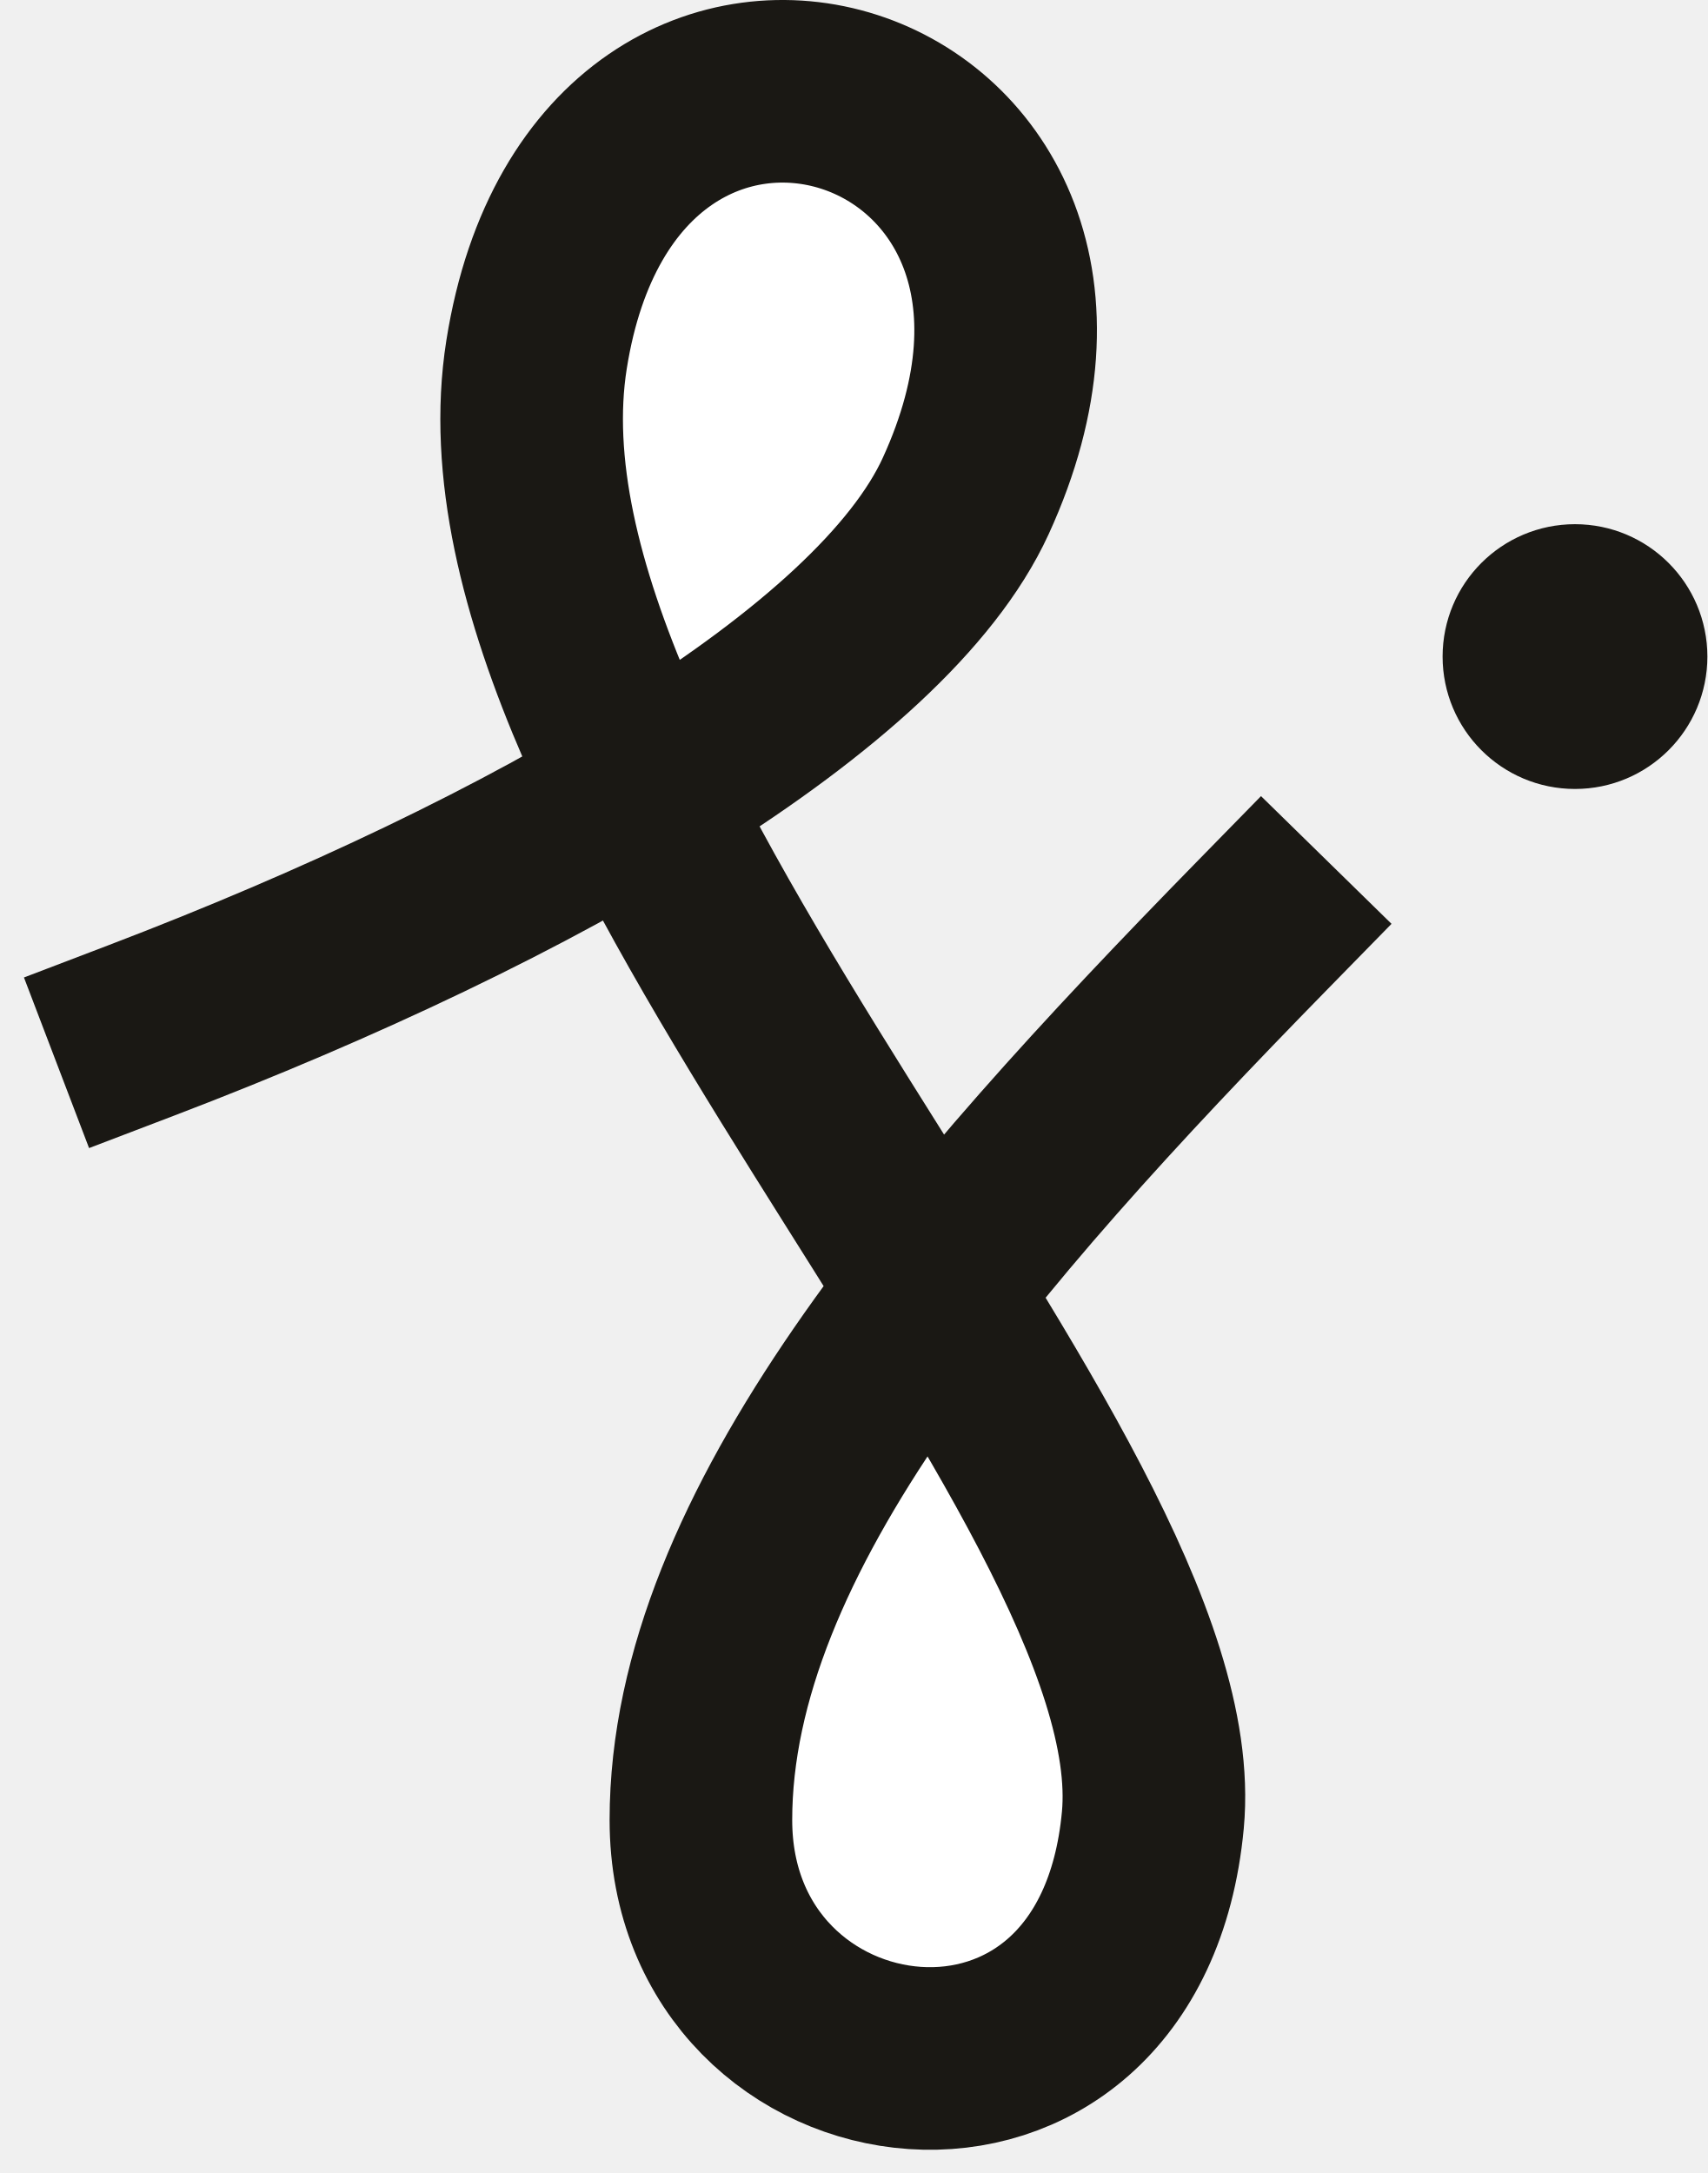
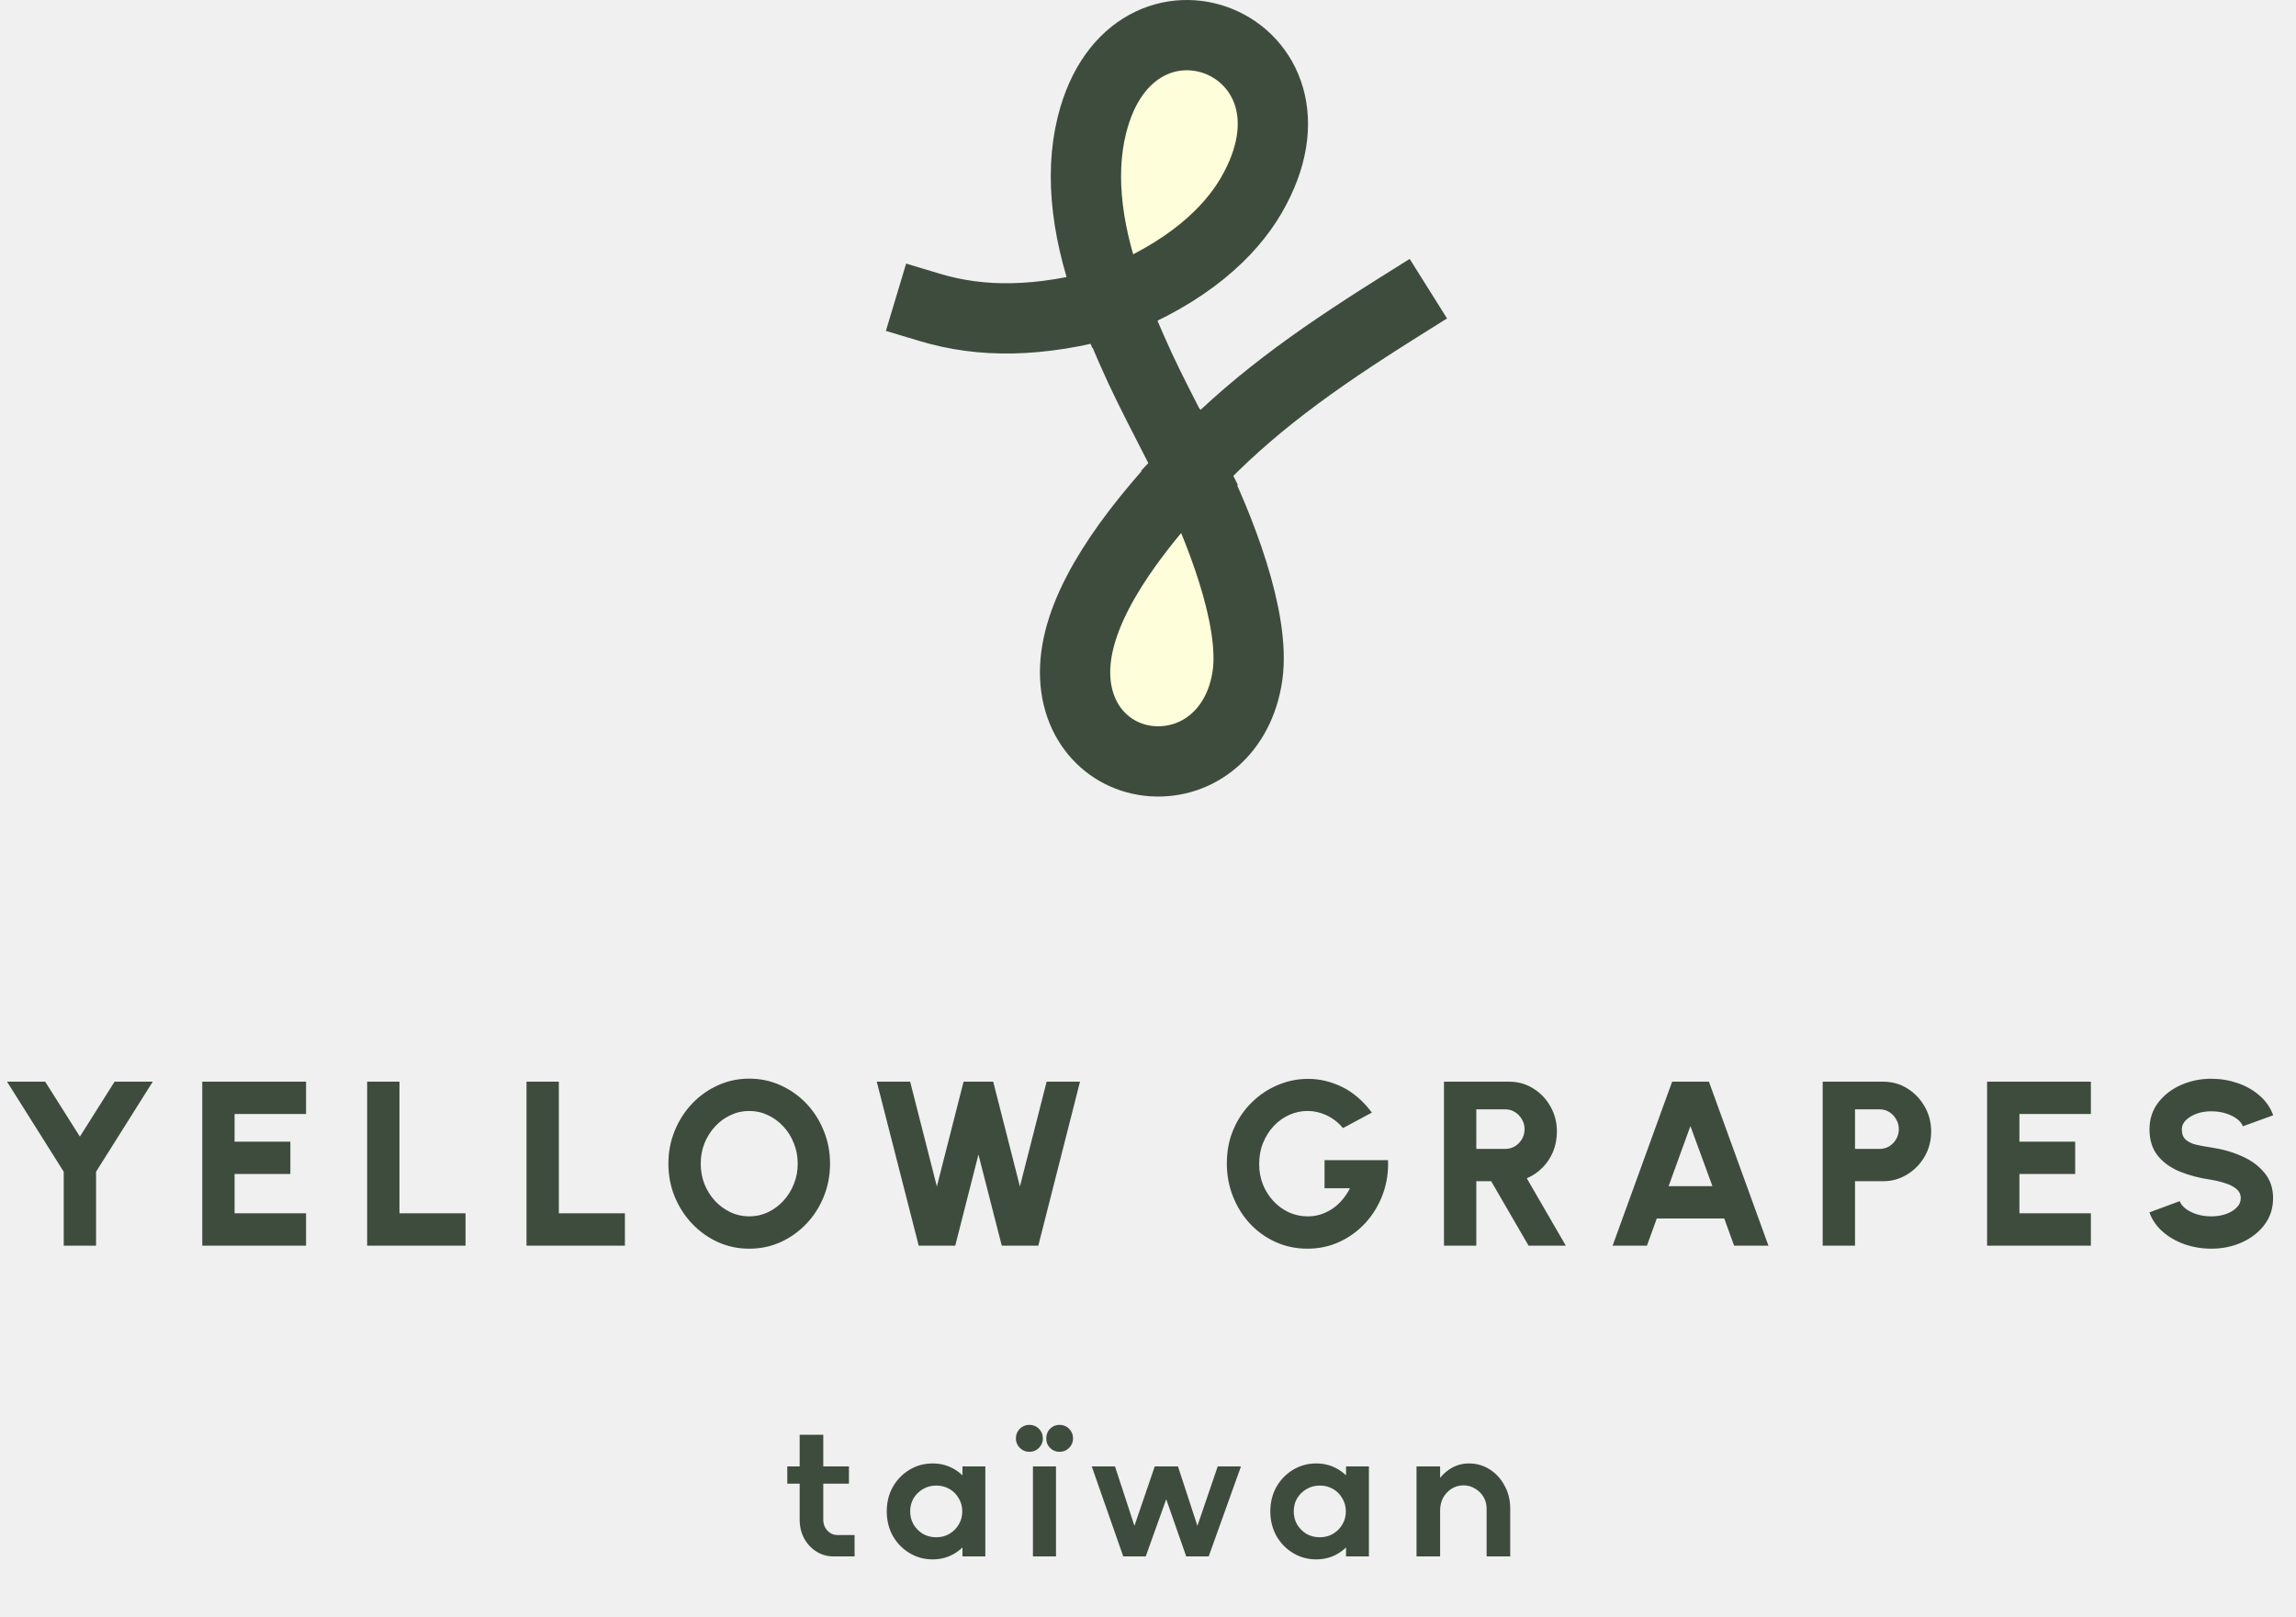
- <svg xmlns="http://www.w3.org/2000/svg" width="187" height="238" viewBox="0 0 187 238" fill="none">
-   <path d="M76.766 199.338C76.766 180.476 87.033 161.106 102.327 141.389C91.409 123.785 78.984 105.042 70.112 86.959C61.7 69.815 56.481 53.264 58.765 38.837C66.524 -10.162 126.635 8.837 105.765 54.337C100.848 65.057 87.792 76.298 70.112 86.959C78.984 105.042 91.409 123.785 102.327 141.389C116.213 163.779 127.662 184.328 126.266 199.338C122.731 237.338 76.766 230.838 76.766 199.338Z" fill="white" />
-   <path d="M138.265 101.337C105.404 134.916 76.766 167.838 76.766 199.338C76.766 230.838 122.731 237.338 126.266 199.338C129.801 161.338 51.007 87.836 58.765 38.837C66.524 -10.162 126.635 8.837 105.765 54.337C96.553 74.422 58.765 96.337 15.532 112.836" stroke="#1A1814" stroke-width="20" stroke-linecap="square" />
-   <circle cx="172.5" cy="71.912" r="10" fill="#1A1814" stroke="#1A1814" stroke-width="9" />
+ <svg xmlns="http://www.w3.org/2000/svg" width="196" height="138" viewBox="0 0 196 138" fill="none">
+   <path d="M91.815 56.497C92.255 51.483 96.312 45.746 101.65 40.065C98.677 34.108 97.297 31.899 94.952 25.806C92.826 20.283 92.112 15.097 93.212 10.676C96.7 -3.335 114.332 3.737 106.814 16.685C104.978 19.847 101.336 23.286 94.952 25.806C97.297 31.899 98.677 34.108 101.65 40.065C104.084 44.943 107.178 52.801 106.496 57.652C105.814 62.503 102.248 65.243 98.396 64.995C94.543 64.746 91.38 61.457 91.815 56.497Z" fill="#FFFEDA" />
+   <path d="M101.65 40.065C96.312 45.746 92.255 51.483 91.815 56.497C91.38 61.457 94.543 64.746 98.396 64.995C102.248 65.243 105.814 62.503 106.496 57.652C107.178 52.801 104.084 44.943 101.65 40.065ZM101.65 40.065C106.661 34.731 112.028 30.862 119.392 26.242M101.65 40.065C98.677 34.108 97.297 31.899 94.952 25.806M94.952 25.806C92.826 20.283 92.112 15.097 93.212 10.676C96.7 -3.335 114.332 3.737 106.814 16.685C104.978 19.847 101.336 23.286 94.952 25.806ZM94.952 25.806C88.719 27.558 83.77 27.569 79.362 26.243" stroke="#3E4C3E" stroke-width="6" stroke-linecap="square" />
+   <path d="M9.78 92.356H13.04L8.2 100.045V106.355H5.44V100.045L0.6 92.356H3.86L6.82 97.046L9.78 92.356ZM17.266 106.355V92.356H26.126V95.115H20.026V97.475H24.786V100.235H20.026V103.595H26.126V106.355H17.266ZM31.341 106.355V92.356H34.101V103.595H39.741V106.355H31.341ZM44.946 106.355V92.356H47.706V103.595H53.346V106.355H44.946ZM63.958 106.615C63.011 106.615 62.121 106.429 61.288 106.055C60.455 105.675 59.721 105.152 59.088 104.485C58.455 103.819 57.958 103.049 57.598 102.175C57.238 101.295 57.058 100.355 57.058 99.356C57.058 98.356 57.238 97.419 57.598 96.546C57.958 95.665 58.455 94.892 59.088 94.225C59.721 93.559 60.455 93.039 61.288 92.665C62.121 92.285 63.011 92.096 63.958 92.096C64.911 92.096 65.805 92.285 66.638 92.665C67.471 93.039 68.204 93.559 68.838 94.225C69.471 94.892 69.965 95.665 70.318 96.546C70.678 97.419 70.858 98.356 70.858 99.356C70.858 100.355 70.678 101.295 70.318 102.175C69.965 103.049 69.471 103.819 68.838 104.485C68.204 105.152 67.471 105.675 66.638 106.055C65.805 106.429 64.911 106.615 63.958 106.615ZM63.958 103.855C64.525 103.855 65.058 103.739 65.558 103.505C66.058 103.265 66.498 102.939 66.878 102.525C67.258 102.112 67.555 101.635 67.768 101.095C67.988 100.555 68.098 99.975 68.098 99.356C68.098 98.736 67.988 98.156 67.768 97.615C67.555 97.069 67.258 96.592 66.878 96.186C66.498 95.772 66.058 95.449 65.558 95.216C65.058 94.975 64.525 94.856 63.958 94.856C63.391 94.856 62.858 94.975 62.358 95.216C61.858 95.449 61.418 95.772 61.038 96.186C60.658 96.599 60.358 97.076 60.138 97.615C59.925 98.156 59.818 98.736 59.818 99.356C59.818 99.975 59.925 100.559 60.138 101.105C60.358 101.645 60.658 102.122 61.038 102.535C61.418 102.942 61.858 103.265 62.358 103.505C62.858 103.739 63.391 103.855 63.958 103.855ZM78.426 106.355L74.846 92.356H77.696L79.976 101.305L82.256 92.356H84.786L87.066 101.305L89.346 92.356H92.196L88.636 106.355H85.516L83.526 98.576L81.546 106.355H78.426ZM111.61 106.615C110.636 106.615 109.73 106.425 108.89 106.045C108.056 105.665 107.326 105.142 106.7 104.475C106.08 103.802 105.596 103.025 105.25 102.145C104.903 101.265 104.73 100.329 104.73 99.335C104.73 98.269 104.92 97.296 105.3 96.415C105.68 95.535 106.196 94.775 106.85 94.135C107.503 93.489 108.243 92.992 109.07 92.645C109.903 92.292 110.77 92.115 111.67 92.115C112.656 92.115 113.623 92.346 114.57 92.805C115.516 93.266 116.363 93.996 117.11 94.996L114.65 96.316C114.223 95.822 113.746 95.456 113.22 95.216C112.7 94.975 112.17 94.856 111.63 94.856C111.09 94.856 110.57 94.966 110.07 95.186C109.576 95.406 109.136 95.719 108.75 96.126C108.363 96.532 108.056 97.012 107.83 97.566C107.603 98.119 107.49 98.729 107.49 99.395C107.49 100.015 107.596 100.595 107.81 101.135C108.03 101.675 108.33 102.149 108.71 102.555C109.09 102.962 109.53 103.282 110.03 103.515C110.536 103.742 111.076 103.855 111.65 103.855C112.003 103.855 112.35 103.805 112.69 103.705C113.036 103.599 113.366 103.445 113.68 103.245C113.993 103.045 114.28 102.795 114.54 102.495C114.806 102.195 115.04 101.849 115.24 101.455H113.07V99.055H118.49C118.53 100.089 118.38 101.062 118.04 101.975C117.7 102.889 117.213 103.695 116.58 104.395C115.946 105.089 115.206 105.632 114.36 106.025C113.513 106.419 112.596 106.615 111.61 106.615ZM123.266 106.355V92.356H128.826C129.586 92.356 130.273 92.549 130.886 92.936C131.506 93.316 131.996 93.829 132.356 94.475C132.723 95.115 132.906 95.826 132.906 96.606C132.906 97.219 132.8 97.789 132.586 98.316C132.373 98.835 132.073 99.292 131.686 99.686C131.3 100.079 130.85 100.385 130.336 100.605L133.666 106.355H130.486L127.296 100.855H126.026V106.355H123.266ZM126.026 98.096H128.496C128.796 98.096 129.07 98.022 129.316 97.876C129.57 97.722 129.77 97.519 129.916 97.266C130.07 97.005 130.146 96.719 130.146 96.406C130.146 96.099 130.07 95.819 129.916 95.566C129.77 95.305 129.57 95.099 129.316 94.945C129.07 94.792 128.796 94.716 128.496 94.716H126.026V98.096ZM142.743 92.356H145.883L150.963 106.355H148.033L147.193 104.035H141.433L140.593 106.355H137.663L142.743 92.356ZM142.443 101.275H146.183L144.303 96.145L142.443 101.275ZM155.595 106.355V92.356H160.755C161.521 92.356 162.211 92.549 162.825 92.936C163.445 93.322 163.938 93.839 164.305 94.486C164.671 95.126 164.855 95.832 164.855 96.606C164.855 97.392 164.668 98.109 164.295 98.755C163.921 99.395 163.421 99.906 162.795 100.285C162.175 100.665 161.495 100.855 160.755 100.855H158.355V106.355H155.595ZM158.355 98.096H160.445C160.751 98.096 161.028 98.022 161.275 97.876C161.521 97.722 161.718 97.519 161.865 97.266C162.018 97.005 162.095 96.719 162.095 96.406C162.095 96.099 162.018 95.819 161.865 95.566C161.718 95.305 161.521 95.099 161.275 94.945C161.028 94.792 160.751 94.716 160.445 94.716H158.355V98.096ZM169.63 106.355V92.356H178.49V95.115H172.39V97.475H177.15V100.235H172.39V103.595H178.49V106.355H169.63ZM188.774 106.615C187.988 106.615 187.234 106.492 186.514 106.245C185.801 105.999 185.174 105.642 184.634 105.175C184.101 104.709 183.718 104.155 183.484 103.515L186.074 102.555C186.154 102.782 186.321 102.995 186.574 103.195C186.828 103.389 187.144 103.549 187.524 103.675C187.904 103.795 188.321 103.855 188.774 103.855C189.208 103.855 189.614 103.792 189.994 103.665C190.381 103.532 190.691 103.349 190.924 103.115C191.164 102.882 191.284 102.609 191.284 102.295C191.284 101.982 191.161 101.722 190.914 101.515C190.668 101.309 190.351 101.145 189.964 101.025C189.578 100.899 189.181 100.802 188.774 100.735C187.768 100.589 186.864 100.352 186.064 100.025C185.271 99.692 184.644 99.236 184.184 98.656C183.724 98.069 183.494 97.326 183.494 96.425C183.494 95.559 183.738 94.802 184.224 94.156C184.718 93.509 185.364 93.005 186.164 92.645C186.971 92.285 187.841 92.106 188.774 92.106C189.548 92.106 190.294 92.229 191.014 92.475C191.734 92.722 192.361 93.079 192.894 93.546C193.434 94.012 193.821 94.572 194.054 95.225L191.464 96.165C191.384 95.939 191.218 95.729 190.964 95.535C190.711 95.342 190.394 95.186 190.014 95.066C189.634 94.945 189.221 94.885 188.774 94.885C188.348 94.879 187.941 94.942 187.554 95.076C187.174 95.209 186.861 95.392 186.614 95.626C186.374 95.859 186.254 96.126 186.254 96.425C186.254 96.819 186.368 97.115 186.594 97.316C186.828 97.516 187.134 97.659 187.514 97.746C187.894 97.832 188.314 97.909 188.774 97.975C189.721 98.115 190.594 98.365 191.394 98.725C192.194 99.079 192.834 99.552 193.314 100.145C193.801 100.732 194.044 101.449 194.044 102.295C194.044 103.162 193.801 103.919 193.314 104.565C192.828 105.212 192.184 105.715 191.384 106.075C190.584 106.435 189.714 106.615 188.774 106.615Z" fill="#3E4C3E" />
+   <path d="M71.144 132.887C70.611 132.887 70.125 132.748 69.688 132.471C69.251 132.193 68.904 131.82 68.648 131.351C68.392 130.871 68.264 130.343 68.264 129.767V122.503H70.28V129.767C70.28 130.001 70.333 130.22 70.44 130.423C70.547 130.615 70.691 130.769 70.872 130.887C71.053 131.004 71.261 131.063 71.496 131.063H72.952V132.887H71.544H71.144ZM67.208 126.679V125.207H72.472V126.679H67.208ZM82.162 132.887V125.207H84.114V132.887H82.162ZM79.618 133.143C78.892 133.143 78.231 132.961 77.634 132.599C77.036 132.236 76.562 131.745 76.21 131.127C75.868 130.497 75.698 129.804 75.698 129.047C75.698 128.279 75.868 127.585 76.21 126.967C76.562 126.348 77.036 125.857 77.634 125.495C78.231 125.132 78.892 124.951 79.618 124.951C80.332 124.951 80.978 125.132 81.554 125.495C82.13 125.857 82.588 126.348 82.93 126.967C83.271 127.585 83.442 128.279 83.442 129.047C83.442 129.804 83.271 130.497 82.93 131.127C82.588 131.745 82.13 132.236 81.554 132.599C80.978 132.961 80.332 133.143 79.618 133.143ZM79.922 131.255C80.338 131.255 80.711 131.159 81.042 130.967C81.383 130.764 81.65 130.497 81.842 130.167C82.044 129.836 82.146 129.463 82.146 129.047C82.146 128.631 82.044 128.257 81.842 127.927C81.65 127.585 81.383 127.319 81.042 127.127C80.711 126.935 80.338 126.839 79.922 126.839C79.506 126.839 79.127 126.94 78.786 127.143C78.455 127.335 78.188 127.596 77.986 127.927C77.794 128.257 77.698 128.631 77.698 129.047C77.698 129.452 77.794 129.825 77.986 130.167C78.188 130.497 78.455 130.764 78.786 130.967C79.127 131.159 79.506 131.255 79.922 131.255ZM88.178 132.887V125.207H90.146V132.887H88.178ZM90.45 123.959C90.13 123.959 89.858 123.847 89.634 123.623C89.42 123.399 89.314 123.132 89.314 122.823C89.314 122.492 89.42 122.215 89.634 121.991C89.858 121.767 90.13 121.655 90.45 121.655C90.77 121.655 91.042 121.767 91.266 121.991C91.49 122.215 91.602 122.492 91.602 122.823C91.602 123.132 91.49 123.399 91.266 123.623C91.042 123.847 90.77 123.959 90.45 123.959ZM87.874 123.959C87.554 123.959 87.282 123.847 87.058 123.623C86.834 123.399 86.722 123.132 86.722 122.823C86.722 122.492 86.834 122.215 87.058 121.991C87.282 121.767 87.554 121.655 87.874 121.655C88.194 121.655 88.466 121.767 88.69 121.991C88.914 122.215 89.026 122.492 89.026 122.823C89.026 123.132 88.914 123.399 88.69 123.623C88.466 123.847 88.194 123.959 87.874 123.959ZM101.327 132.887L103.951 125.207H105.935L103.183 132.887H101.327ZM95.887 132.887L93.199 125.207H95.183L97.695 132.887H95.887ZM95.951 132.887L98.575 125.207H100.559L97.807 132.887H95.951ZM101.263 132.887L98.575 125.207H100.559L103.071 132.887H101.263ZM114.906 132.887V125.207H116.858V132.887H114.906ZM112.362 133.143C111.637 133.143 110.975 132.961 110.378 132.599C109.781 132.236 109.306 131.745 108.954 131.127C108.613 130.497 108.442 129.804 108.442 129.047C108.442 128.279 108.613 127.585 108.954 126.967C109.306 126.348 109.781 125.857 110.378 125.495C110.975 125.132 111.637 124.951 112.362 124.951C113.077 124.951 113.722 125.132 114.298 125.495C114.874 125.857 115.333 126.348 115.674 126.967C116.015 127.585 116.186 128.279 116.186 129.047C116.186 129.804 116.015 130.497 115.674 131.127C115.333 131.745 114.874 132.236 114.298 132.599C113.722 132.961 113.077 133.143 112.362 133.143ZM112.666 131.255C113.082 131.255 113.455 131.159 113.786 130.967C114.127 130.764 114.394 130.497 114.586 130.167C114.789 129.836 114.89 129.463 114.89 129.047C114.89 128.631 114.789 128.257 114.586 127.927C114.394 127.585 114.127 127.319 113.786 127.127C113.455 126.935 113.082 126.839 112.666 126.839C112.25 126.839 111.871 126.94 111.53 127.143C111.199 127.335 110.933 127.596 110.73 127.927C110.538 128.257 110.442 128.631 110.442 129.047C110.442 129.452 110.538 129.825 110.73 130.167C110.933 130.497 111.199 130.764 111.53 130.967C111.871 131.159 112.25 131.255 112.666 131.255ZM120.922 132.887V125.207H122.938V127.047L122.602 126.679C122.901 126.156 123.29 125.74 123.77 125.431C124.261 125.111 124.805 124.951 125.402 124.951C126.053 124.951 126.645 125.121 127.178 125.463C127.711 125.804 128.133 126.268 128.442 126.855C128.762 127.431 128.922 128.081 128.922 128.807V132.887H126.906V128.807C126.906 128.433 126.815 128.097 126.634 127.799C126.453 127.5 126.213 127.265 125.914 127.095C125.615 126.913 125.285 126.823 124.922 126.823C124.559 126.823 124.223 126.919 123.914 127.111C123.615 127.303 123.375 127.559 123.194 127.879C123.023 128.199 122.938 128.561 122.938 128.967V132.887H120.922Z" fill="#3E4C3E" />
</svg>
